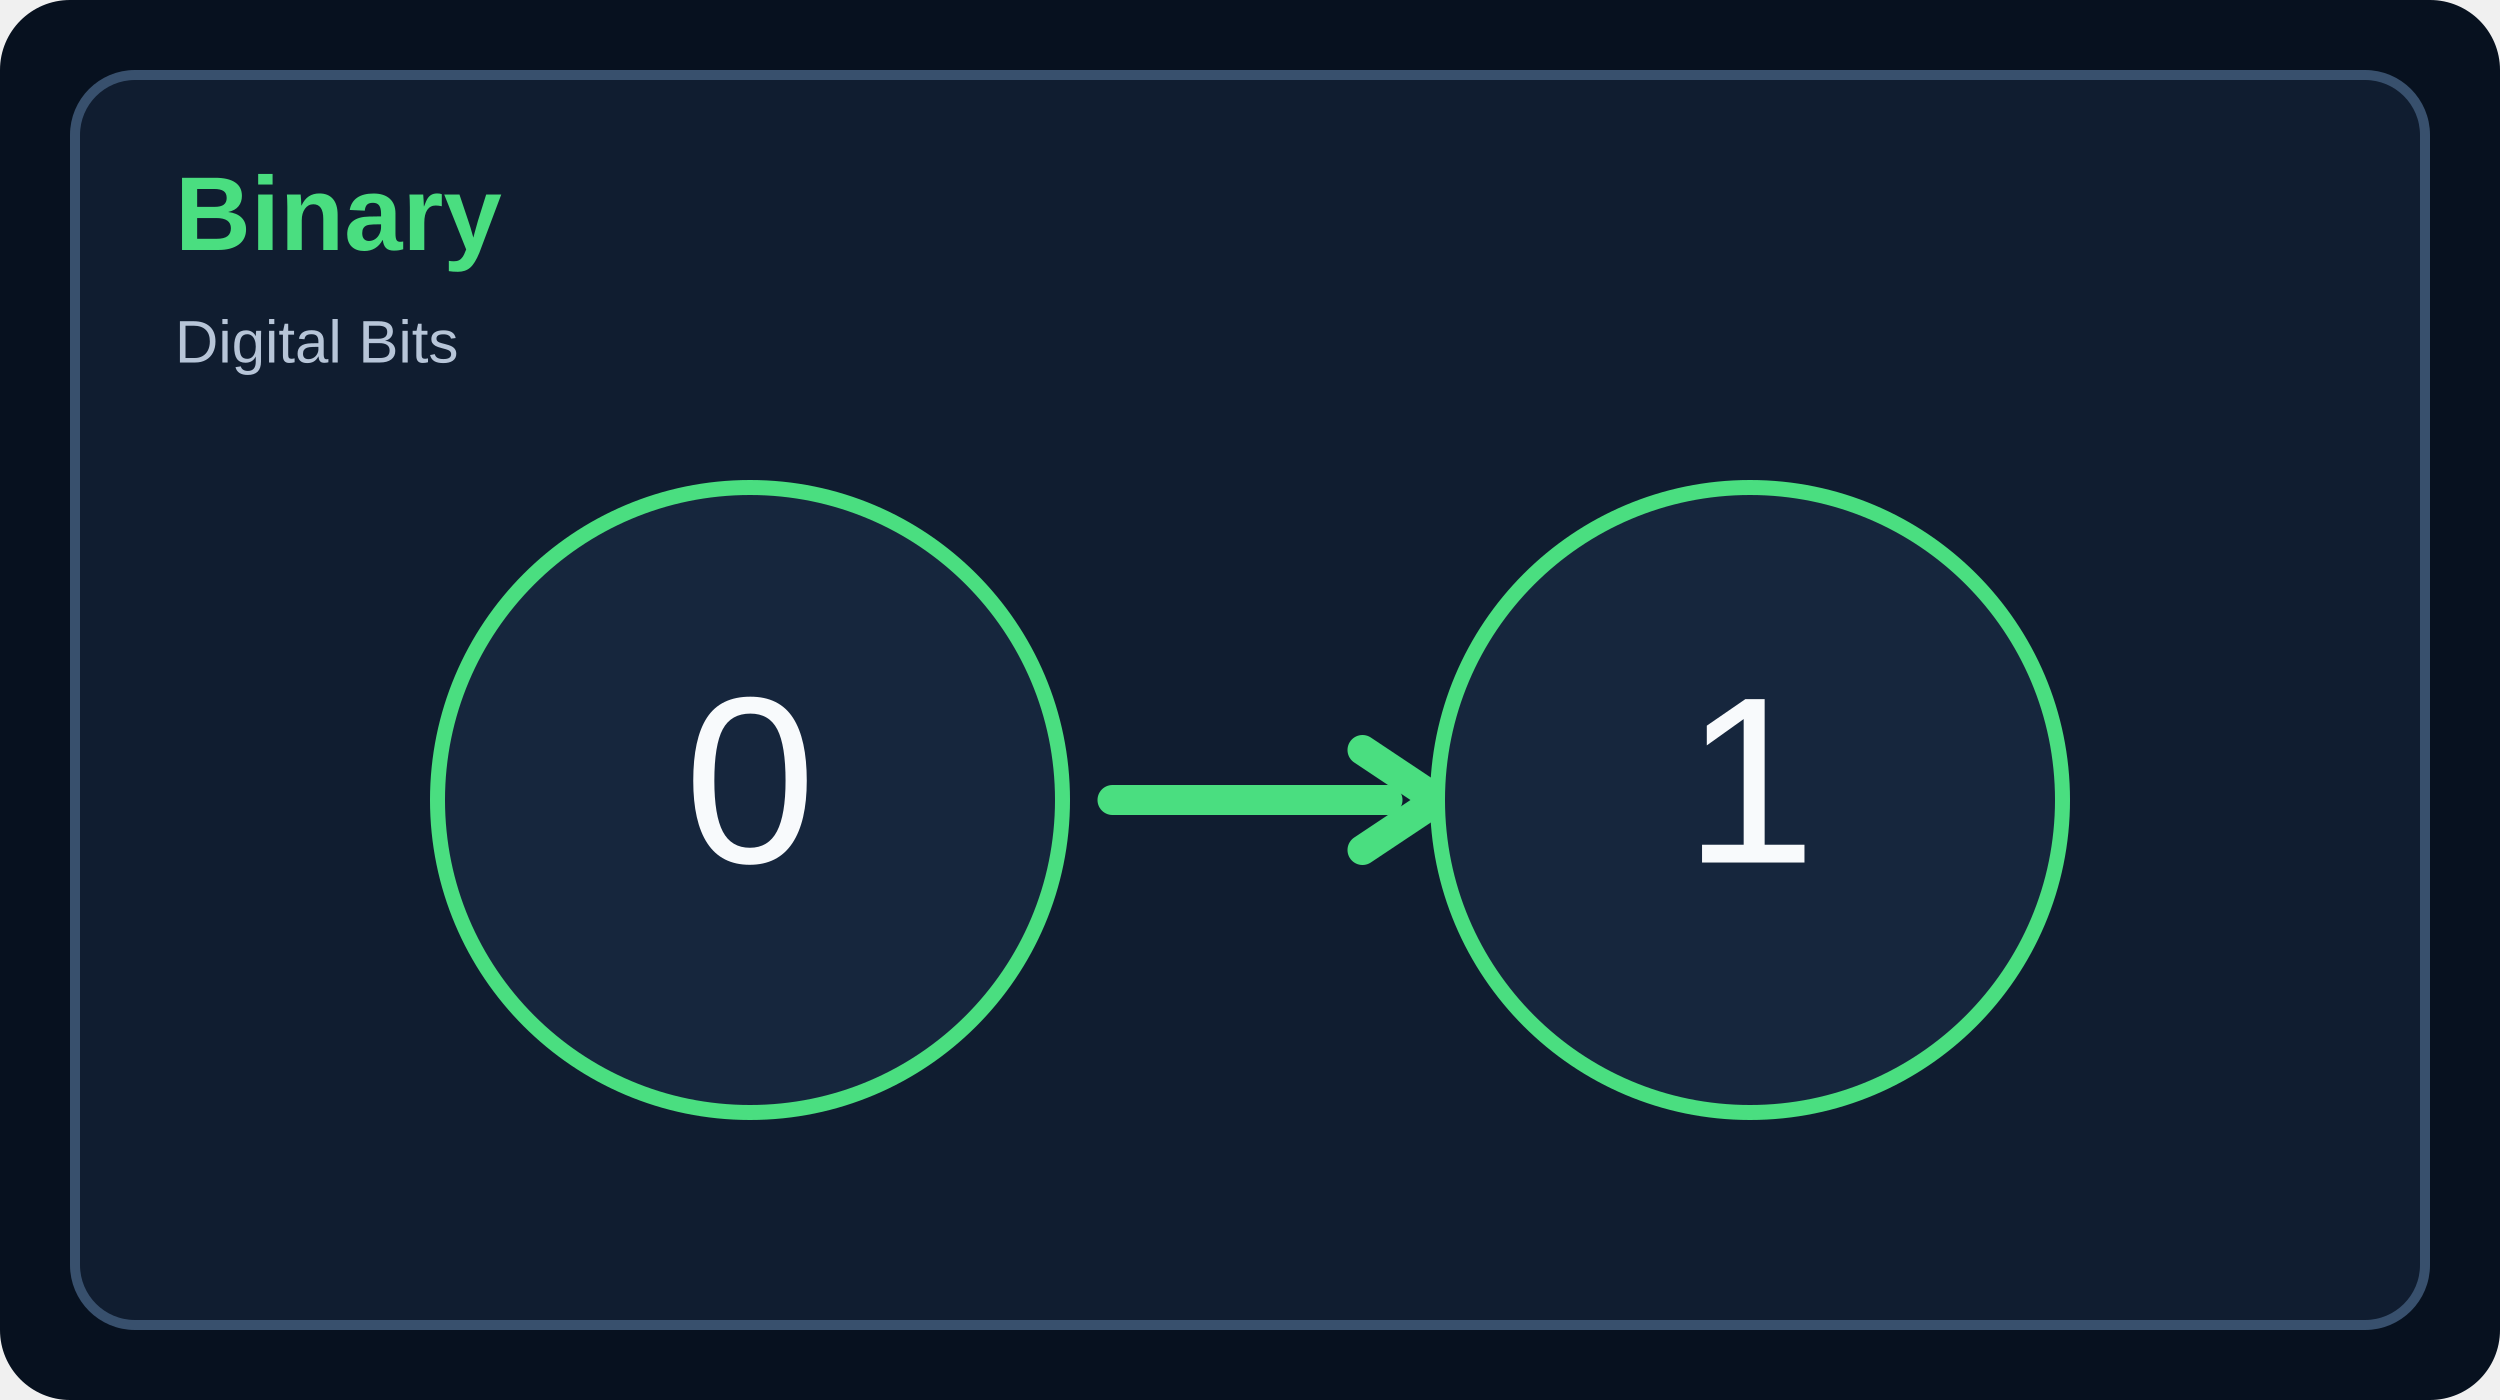
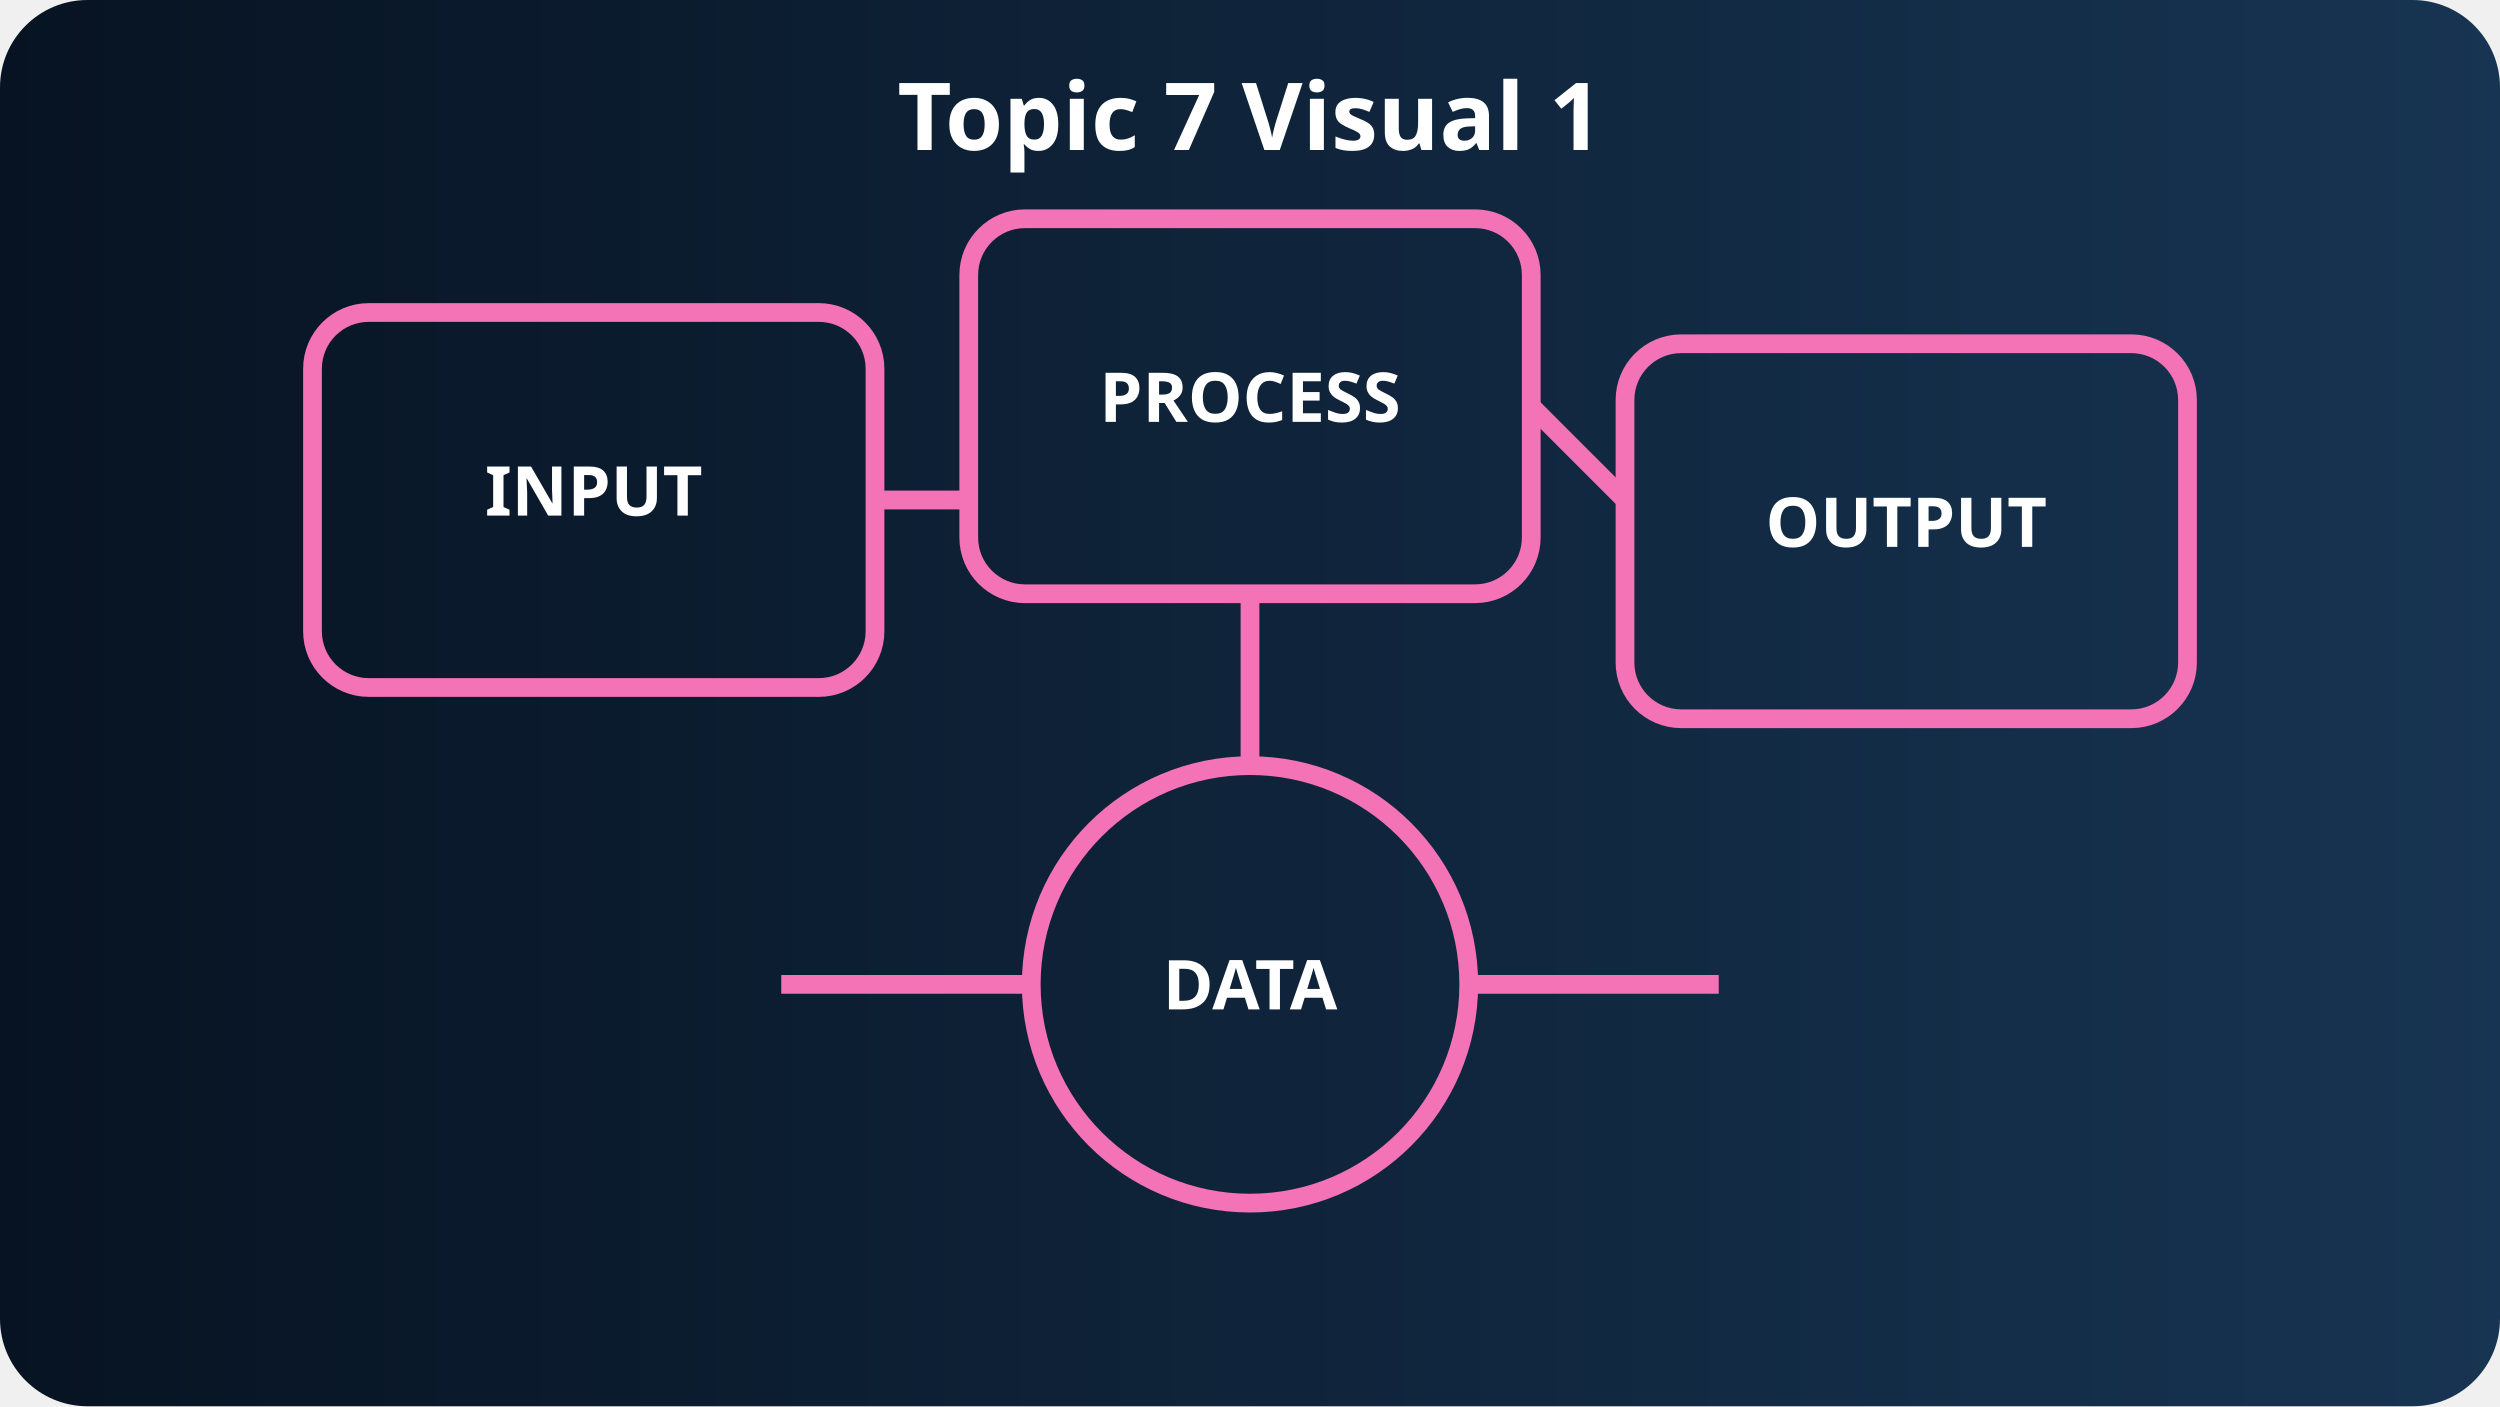
- <svg xmlns="http://www.w3.org/2000/svg" viewBox="0 0 1000 560">
-   <rect width="1000" height="560" rx="28" fill="#07111f" />
-   <rect x="30" y="30" width="940" height="500" rx="24" fill="#101d30" stroke="#38506d" stroke-width="4" />
-   <text x="70" y="100" fill="#4ade80" font-family="Arial,sans-serif" font-size="42" font-weight="700">Binary</text>
-   <text x="70" y="145" fill="#b7c5d8" font-family="Arial,sans-serif" font-size="24">Digital Bits</text>
-   <circle cx="300" cy="320" r="125" fill="#16263d" stroke="#4ade80" stroke-width="6" />
-   <text x="300" y="345" text-anchor="middle" fill="#f8fafc" font-family="Arial,sans-serif" font-size="95">0</text>
-   <path d="M445 320 H555" stroke="#4ade80" stroke-width="12" stroke-linecap="round" />
-   <path d="M545 300 L575 320 L545 340" fill="none" stroke="#4ade80" stroke-width="12" stroke-linecap="round" />
-   <circle cx="700" cy="320" r="125" fill="#16263d" stroke="#4ade80" stroke-width="6" />
-   <text x="700" y="345" text-anchor="middle" fill="#f8fafc" font-family="Arial,sans-serif" font-size="95">1</text>
+ <svg xmlns="http://www.w3.org/2000/svg" viewBox="0 0 800 450">
+   <defs>
+     <linearGradient id="g" x1="0" x2="1">
+       <stop stop-color="#071322" />
+       <stop offset="1" stop-color="#173452" />
+     </linearGradient>
+   </defs>
+   <rect width="800" height="450" rx="28" fill="url(#g)" />
+   <g fill="none" stroke="#f472b6" stroke-width="6">
+     <rect x="100" y="100" width="180" height="120" rx="18" />
+     <rect x="310" y="70" width="180" height="120" rx="18" />
+     <rect x="520" y="110" width="180" height="120" rx="18" />
+     <path d="M280 160h30M490 130l30 30" />
+     <circle cx="400" cy="315" r="70" />
+     <path d="M400 245v-55M330 315h-80M470 315h80" />
+   </g>
+   <g fill="white" font-family="system-ui" font-weight="800" text-anchor="middle">
+     <text x="400" y="48" font-size="30">Topic 7 Visual 1</text>
+     <text x="190" y="165" font-size="22">INPUT</text>
+     <text x="400" y="135" font-size="22">PROCESS</text>
+     <text x="610" y="175" font-size="22">OUTPUT</text>
+     <text x="400" y="323" font-size="22">DATA</text>
+   </g>
</svg>
